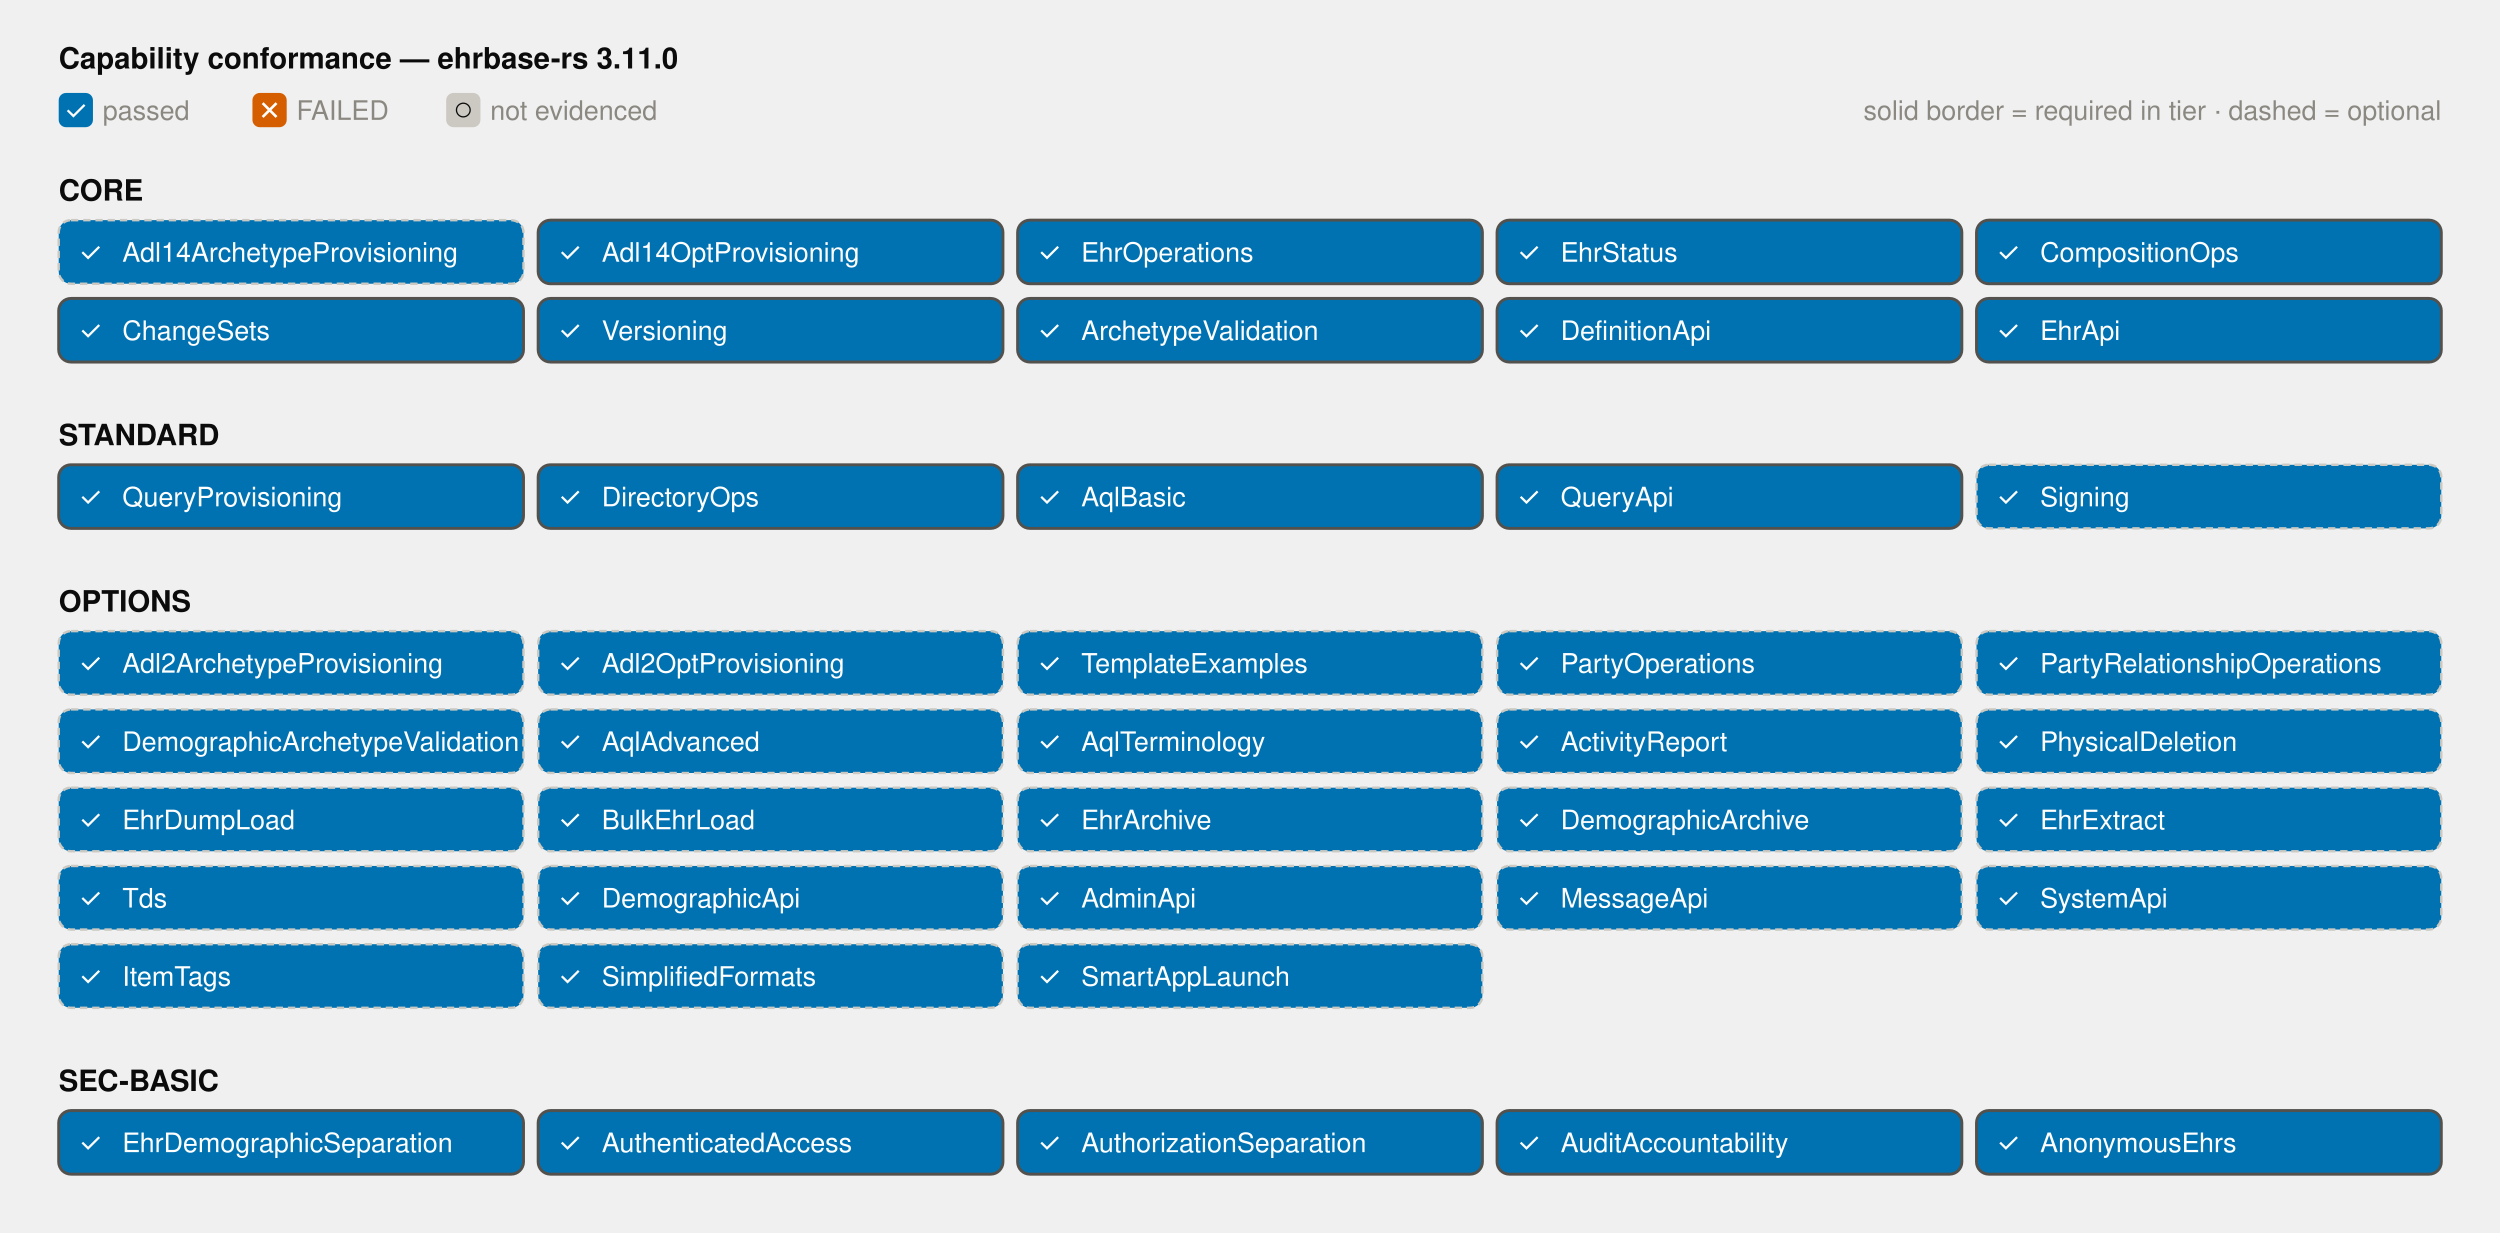
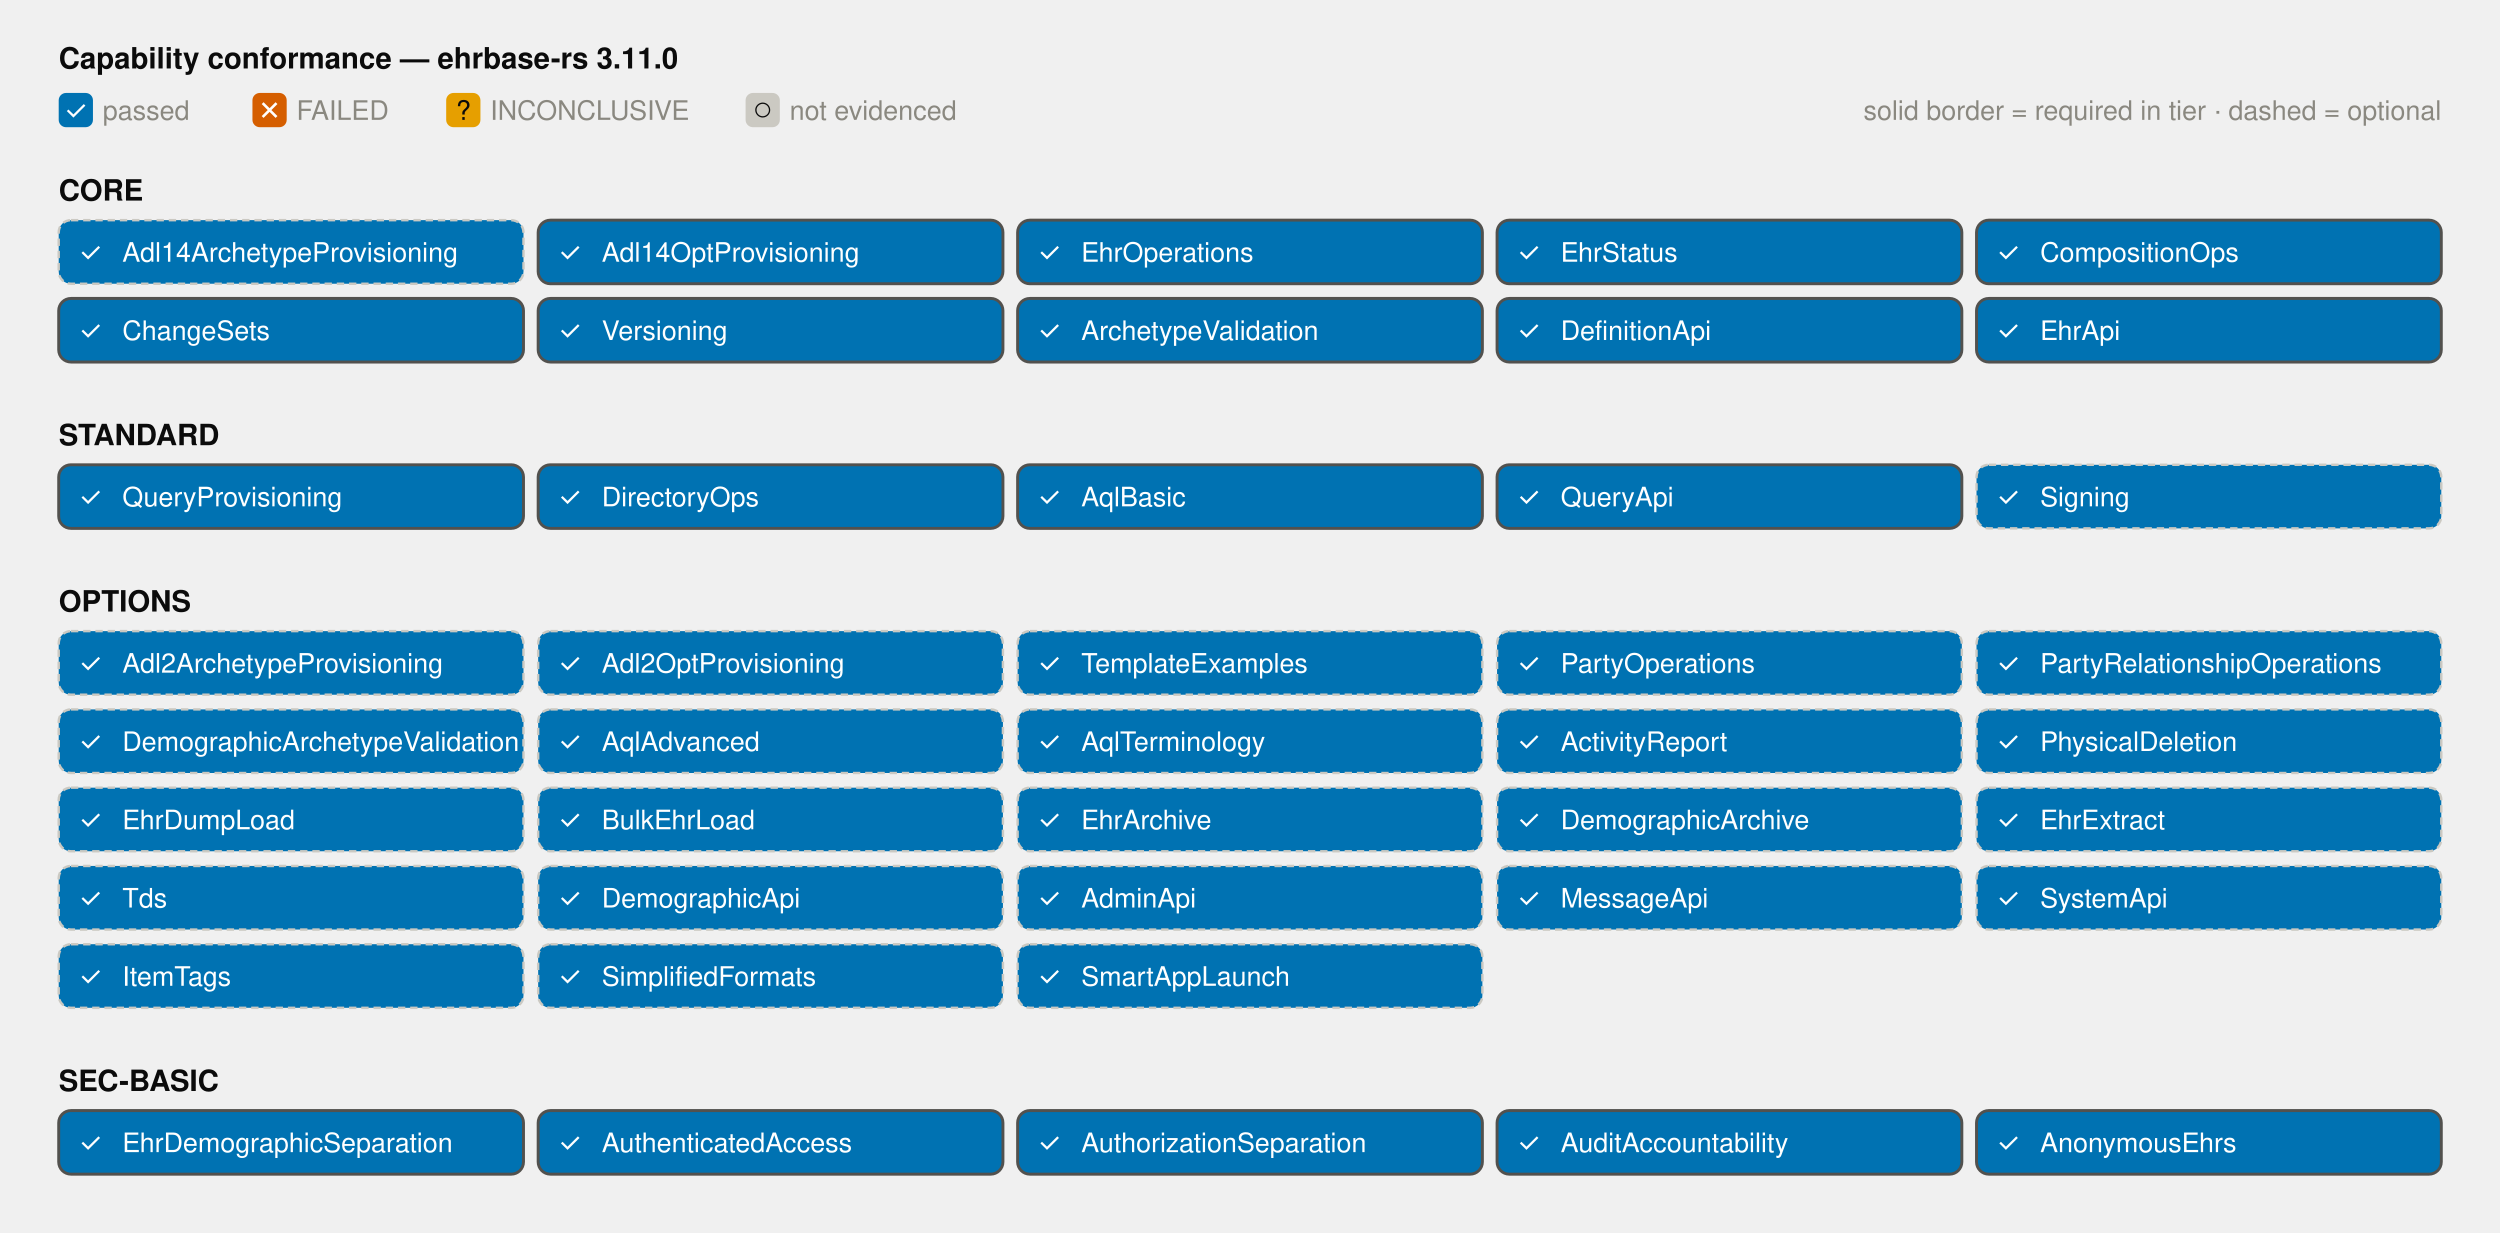
<svg xmlns="http://www.w3.org/2000/svg" viewBox="0 0 1022 504" width="1022" height="504" role="img">
  <style>
text { fill: #52514e; font: 12px -apple-system, 'Segoe UI', Helvetica, Arial, sans-serif; }
.title { fill: #0b0b0b; font-weight: 600; }
.muted { fill: #8a8880; font-size: 11px; }
.grid { stroke: #e4e2dd; stroke-width: 1; }
.cell-label { fill: #ffffff; font-size: 11px; }
.cell-label-dim { fill: #0b0b0b; font-size: 11px; }
.ev-passed { fill: #0072b2; }
.ev-failed { fill: #d55e00; }
.ev-inconclusive { fill: #e69f00; }
.ev-not-evidenced { fill: #cbc9c2; }
.cell-required { stroke: #52514e; stroke-width: 1.2; }
.cell-optional { stroke: #cbc9c2; stroke-width: 1; stroke-dasharray: 3 2; }
.bar-passed { fill: #0072b2; }
.bar-failed { fill: #d55e00; }
.bar-errored { fill: #e69f00; }
.bar-na { fill: #cbc9c2; }
.seg-label { fill: #ffffff; font-size: 10.5px; }
.seg-label-dim { fill: #0b0b0b; font-size: 10.5px; }
@media (prefers-color-scheme: dark) {
text { fill: #c3c2b7; }
.title { fill: #ffffff; }
.muted { fill: #8f8e85; }
.grid { stroke: #3a3a38; }
.cell-label { fill: #ffffff; }
.cell-label-dim { fill: #e8e6e0; }
.ev-passed { fill: #3987e5; }
.ev-failed { fill: #e5484d; }
.ev-inconclusive { fill: #f5a623; }
.ev-not-evidenced { fill: #4a4a47; }
.cell-required { stroke: #c3c2b7; }
.cell-optional { stroke: #4a4a47; }
.bar-passed { fill: #3987e5; }
.bar-failed { fill: #e5484d; }
.bar-errored { fill: #d9a514; }
.bar-na { fill: #4a4a47; }
.seg-label-dim { fill: #e8e6e0; }
}
</style>
  <text x="24" y="28" class="title">Capability conformance — ehrbase-rs 3.11.0</text>
  <rect x="24" y="38" width="14" height="14" rx="3" class="ev-passed" />
  <text x="31" y="49" class="cell-label" text-anchor="middle" font-size="10">✓</text>
  <text x="42" y="49" class="muted">passed</text>
  <rect x="103.2" y="38" width="14" height="14" rx="3" class="ev-failed" />
  <text x="110.2" y="49" class="cell-label" text-anchor="middle" font-size="10">✕</text>
  <text x="121.2" y="49" class="muted">FAILED</text>
-   <rect x="182.4" y="38" width="14" height="14" rx="3" class="ev-not-evidenced" />
-   <text x="189.4" y="49" class="cell-label-dim" text-anchor="middle" font-size="10">○</text>
-   <text x="200.4" y="49" class="muted">not evidenced</text>
+   <rect x="182.4" y="38" width="14" height="14" rx="3" class="ev-inconclusive" />
+   <text x="189.4" y="49" class="cell-label-dim" text-anchor="middle" font-size="10">?</text>
+   <text x="200.4" y="49" class="muted">INCONCLUSIVE</text>
+   <rect x="304.8" y="38" width="14" height="14" rx="3" class="ev-not-evidenced" />
+   <text x="311.8" y="49" class="cell-label-dim" text-anchor="middle" font-size="10">○</text>
+   <text x="322.8" y="49" class="muted">not evidenced</text>
  <text x="998" y="49" class="muted" text-anchor="end">solid border = required in tier · dashed = optional</text>
  <text x="24" y="82" class="title" font-size="12">CORE</text>
  <rect x="24" y="90" width="190" height="26" rx="5" class="ev-passed cell-optional" />
  <text x="37" y="107" class="cell-label" text-anchor="middle">✓</text>
  <text x="50" y="107" class="cell-label sm">Adl14ArchetypeProvisioning</text>
  <rect x="220" y="90" width="190" height="26" rx="5" class="ev-passed cell-required" />
  <text x="233" y="107" class="cell-label" text-anchor="middle">✓</text>
  <text x="246" y="107" class="cell-label">Adl14OptProvisioning</text>
  <rect x="416" y="90" width="190" height="26" rx="5" class="ev-passed cell-required" />
  <text x="429" y="107" class="cell-label" text-anchor="middle">✓</text>
  <text x="442" y="107" class="cell-label">EhrOperations</text>
  <rect x="612" y="90" width="190" height="26" rx="5" class="ev-passed cell-required" />
  <text x="625" y="107" class="cell-label" text-anchor="middle">✓</text>
  <text x="638" y="107" class="cell-label">EhrStatus</text>
  <rect x="808" y="90" width="190" height="26" rx="5" class="ev-passed cell-required" />
  <text x="821" y="107" class="cell-label" text-anchor="middle">✓</text>
  <text x="834" y="107" class="cell-label">CompositionOps</text>
  <rect x="24" y="122" width="190" height="26" rx="5" class="ev-passed cell-required" />
  <text x="37" y="139" class="cell-label" text-anchor="middle">✓</text>
  <text x="50" y="139" class="cell-label">ChangeSets</text>
  <rect x="220" y="122" width="190" height="26" rx="5" class="ev-passed cell-required" />
  <text x="233" y="139" class="cell-label" text-anchor="middle">✓</text>
  <text x="246" y="139" class="cell-label">Versioning</text>
  <rect x="416" y="122" width="190" height="26" rx="5" class="ev-passed cell-required" />
  <text x="429" y="139" class="cell-label" text-anchor="middle">✓</text>
  <text x="442" y="139" class="cell-label">ArchetypeValidation</text>
  <rect x="612" y="122" width="190" height="26" rx="5" class="ev-passed cell-required" />
  <text x="625" y="139" class="cell-label" text-anchor="middle">✓</text>
  <text x="638" y="139" class="cell-label">DefinitionApi</text>
  <rect x="808" y="122" width="190" height="26" rx="5" class="ev-passed cell-required" />
  <text x="821" y="139" class="cell-label" text-anchor="middle">✓</text>
  <text x="834" y="139" class="cell-label">EhrApi</text>
  <text x="24" y="182" class="title" font-size="12">STANDARD</text>
  <rect x="24" y="190" width="190" height="26" rx="5" class="ev-passed cell-required" />
  <text x="37" y="207" class="cell-label" text-anchor="middle">✓</text>
  <text x="50" y="207" class="cell-label">QueryProvisioning</text>
  <rect x="220" y="190" width="190" height="26" rx="5" class="ev-passed cell-required" />
  <text x="233" y="207" class="cell-label" text-anchor="middle">✓</text>
  <text x="246" y="207" class="cell-label">DirectoryOps</text>
  <rect x="416" y="190" width="190" height="26" rx="5" class="ev-passed cell-required" />
  <text x="429" y="207" class="cell-label" text-anchor="middle">✓</text>
  <text x="442" y="207" class="cell-label">AqlBasic</text>
  <rect x="612" y="190" width="190" height="26" rx="5" class="ev-passed cell-required" />
  <text x="625" y="207" class="cell-label" text-anchor="middle">✓</text>
  <text x="638" y="207" class="cell-label">QueryApi</text>
  <rect x="808" y="190" width="190" height="26" rx="5" class="ev-passed cell-optional" />
  <text x="821" y="207" class="cell-label" text-anchor="middle">✓</text>
  <text x="834" y="207" class="cell-label">Signing</text>
  <text x="24" y="250" class="title" font-size="12">OPTIONS</text>
  <rect x="24" y="258" width="190" height="26" rx="5" class="ev-passed cell-optional" />
  <text x="37" y="275" class="cell-label" text-anchor="middle">✓</text>
  <text x="50" y="275" class="cell-label sm">Adl2ArchetypeProvisioning</text>
  <rect x="220" y="258" width="190" height="26" rx="5" class="ev-passed cell-optional" />
  <text x="233" y="275" class="cell-label" text-anchor="middle">✓</text>
  <text x="246" y="275" class="cell-label">Adl2OptProvisioning</text>
  <rect x="416" y="258" width="190" height="26" rx="5" class="ev-passed cell-optional" />
  <text x="429" y="275" class="cell-label" text-anchor="middle">✓</text>
  <text x="442" y="275" class="cell-label">TemplateExamples</text>
  <rect x="612" y="258" width="190" height="26" rx="5" class="ev-passed cell-optional" />
  <text x="625" y="275" class="cell-label" text-anchor="middle">✓</text>
  <text x="638" y="275" class="cell-label">PartyOperations</text>
  <rect x="808" y="258" width="190" height="26" rx="5" class="ev-passed cell-optional" />
  <text x="821" y="275" class="cell-label" text-anchor="middle">✓</text>
  <text x="834" y="275" class="cell-label sm">PartyRelationshipOperations</text>
  <rect x="24" y="290" width="190" height="26" rx="5" class="ev-passed cell-optional" />
  <text x="37" y="307" class="cell-label" text-anchor="middle">✓</text>
  <text x="50" y="307" class="cell-label sm">DemographicArchetypeValidation</text>
  <rect x="220" y="290" width="190" height="26" rx="5" class="ev-passed cell-optional" />
  <text x="233" y="307" class="cell-label" text-anchor="middle">✓</text>
  <text x="246" y="307" class="cell-label">AqlAdvanced</text>
  <rect x="416" y="290" width="190" height="26" rx="5" class="ev-passed cell-optional" />
  <text x="429" y="307" class="cell-label" text-anchor="middle">✓</text>
  <text x="442" y="307" class="cell-label">AqlTerminology</text>
  <rect x="612" y="290" width="190" height="26" rx="5" class="ev-passed cell-optional" />
  <text x="625" y="307" class="cell-label" text-anchor="middle">✓</text>
  <text x="638" y="307" class="cell-label">ActivityReport</text>
  <rect x="808" y="290" width="190" height="26" rx="5" class="ev-passed cell-optional" />
  <text x="821" y="307" class="cell-label" text-anchor="middle">✓</text>
  <text x="834" y="307" class="cell-label">PhysicalDeletion</text>
  <rect x="24" y="322" width="190" height="26" rx="5" class="ev-passed cell-optional" />
  <text x="37" y="339" class="cell-label" text-anchor="middle">✓</text>
  <text x="50" y="339" class="cell-label">EhrDumpLoad</text>
  <rect x="220" y="322" width="190" height="26" rx="5" class="ev-passed cell-optional" />
  <text x="233" y="339" class="cell-label" text-anchor="middle">✓</text>
  <text x="246" y="339" class="cell-label">BulkEhrLoad</text>
  <rect x="416" y="322" width="190" height="26" rx="5" class="ev-passed cell-optional" />
  <text x="429" y="339" class="cell-label" text-anchor="middle">✓</text>
  <text x="442" y="339" class="cell-label">EhrArchive</text>
  <rect x="612" y="322" width="190" height="26" rx="5" class="ev-passed cell-optional" />
  <text x="625" y="339" class="cell-label" text-anchor="middle">✓</text>
  <text x="638" y="339" class="cell-label">DemographicArchive</text>
  <rect x="808" y="322" width="190" height="26" rx="5" class="ev-passed cell-optional" />
  <text x="821" y="339" class="cell-label" text-anchor="middle">✓</text>
  <text x="834" y="339" class="cell-label">EhrExtract</text>
  <rect x="24" y="354" width="190" height="26" rx="5" class="ev-passed cell-optional" />
  <text x="37" y="371" class="cell-label" text-anchor="middle">✓</text>
  <text x="50" y="371" class="cell-label">Tds</text>
  <rect x="220" y="354" width="190" height="26" rx="5" class="ev-passed cell-optional" />
  <text x="233" y="371" class="cell-label" text-anchor="middle">✓</text>
  <text x="246" y="371" class="cell-label">DemographicApi</text>
  <rect x="416" y="354" width="190" height="26" rx="5" class="ev-passed cell-optional" />
  <text x="429" y="371" class="cell-label" text-anchor="middle">✓</text>
  <text x="442" y="371" class="cell-label">AdminApi</text>
  <rect x="612" y="354" width="190" height="26" rx="5" class="ev-passed cell-optional" />
  <text x="625" y="371" class="cell-label" text-anchor="middle">✓</text>
  <text x="638" y="371" class="cell-label">MessageApi</text>
  <rect x="808" y="354" width="190" height="26" rx="5" class="ev-passed cell-optional" />
  <text x="821" y="371" class="cell-label" text-anchor="middle">✓</text>
  <text x="834" y="371" class="cell-label">SystemApi</text>
  <rect x="24" y="386" width="190" height="26" rx="5" class="ev-passed cell-optional" />
  <text x="37" y="403" class="cell-label" text-anchor="middle">✓</text>
  <text x="50" y="403" class="cell-label">ItemTags</text>
  <rect x="220" y="386" width="190" height="26" rx="5" class="ev-passed cell-optional" />
  <text x="233" y="403" class="cell-label" text-anchor="middle">✓</text>
  <text x="246" y="403" class="cell-label">SimplifiedFormats</text>
  <rect x="416" y="386" width="190" height="26" rx="5" class="ev-passed cell-optional" />
  <text x="429" y="403" class="cell-label" text-anchor="middle">✓</text>
  <text x="442" y="403" class="cell-label">SmartAppLaunch</text>
  <text x="24" y="446" class="title" font-size="12">SEC-BASIC</text>
  <rect x="24" y="454" width="190" height="26" rx="5" class="ev-passed cell-required" />
  <text x="37" y="471" class="cell-label" text-anchor="middle">✓</text>
  <text x="50" y="471" class="cell-label">EhrDemographicSeparation</text>
  <rect x="220" y="454" width="190" height="26" rx="5" class="ev-passed cell-required" />
  <text x="233" y="471" class="cell-label" text-anchor="middle">✓</text>
  <text x="246" y="471" class="cell-label">AuthenticatedAccess</text>
  <rect x="416" y="454" width="190" height="26" rx="5" class="ev-passed cell-required" />
  <text x="429" y="471" class="cell-label" text-anchor="middle">✓</text>
  <text x="442" y="471" class="cell-label">AuthorizationSeparation</text>
  <rect x="612" y="454" width="190" height="26" rx="5" class="ev-passed cell-required" />
  <text x="625" y="471" class="cell-label" text-anchor="middle">✓</text>
  <text x="638" y="471" class="cell-label">AuditAccountability</text>
  <rect x="808" y="454" width="190" height="26" rx="5" class="ev-passed cell-required" />
  <text x="821" y="471" class="cell-label" text-anchor="middle">✓</text>
  <text x="834" y="471" class="cell-label">AnonymousEhrs</text>
</svg>
